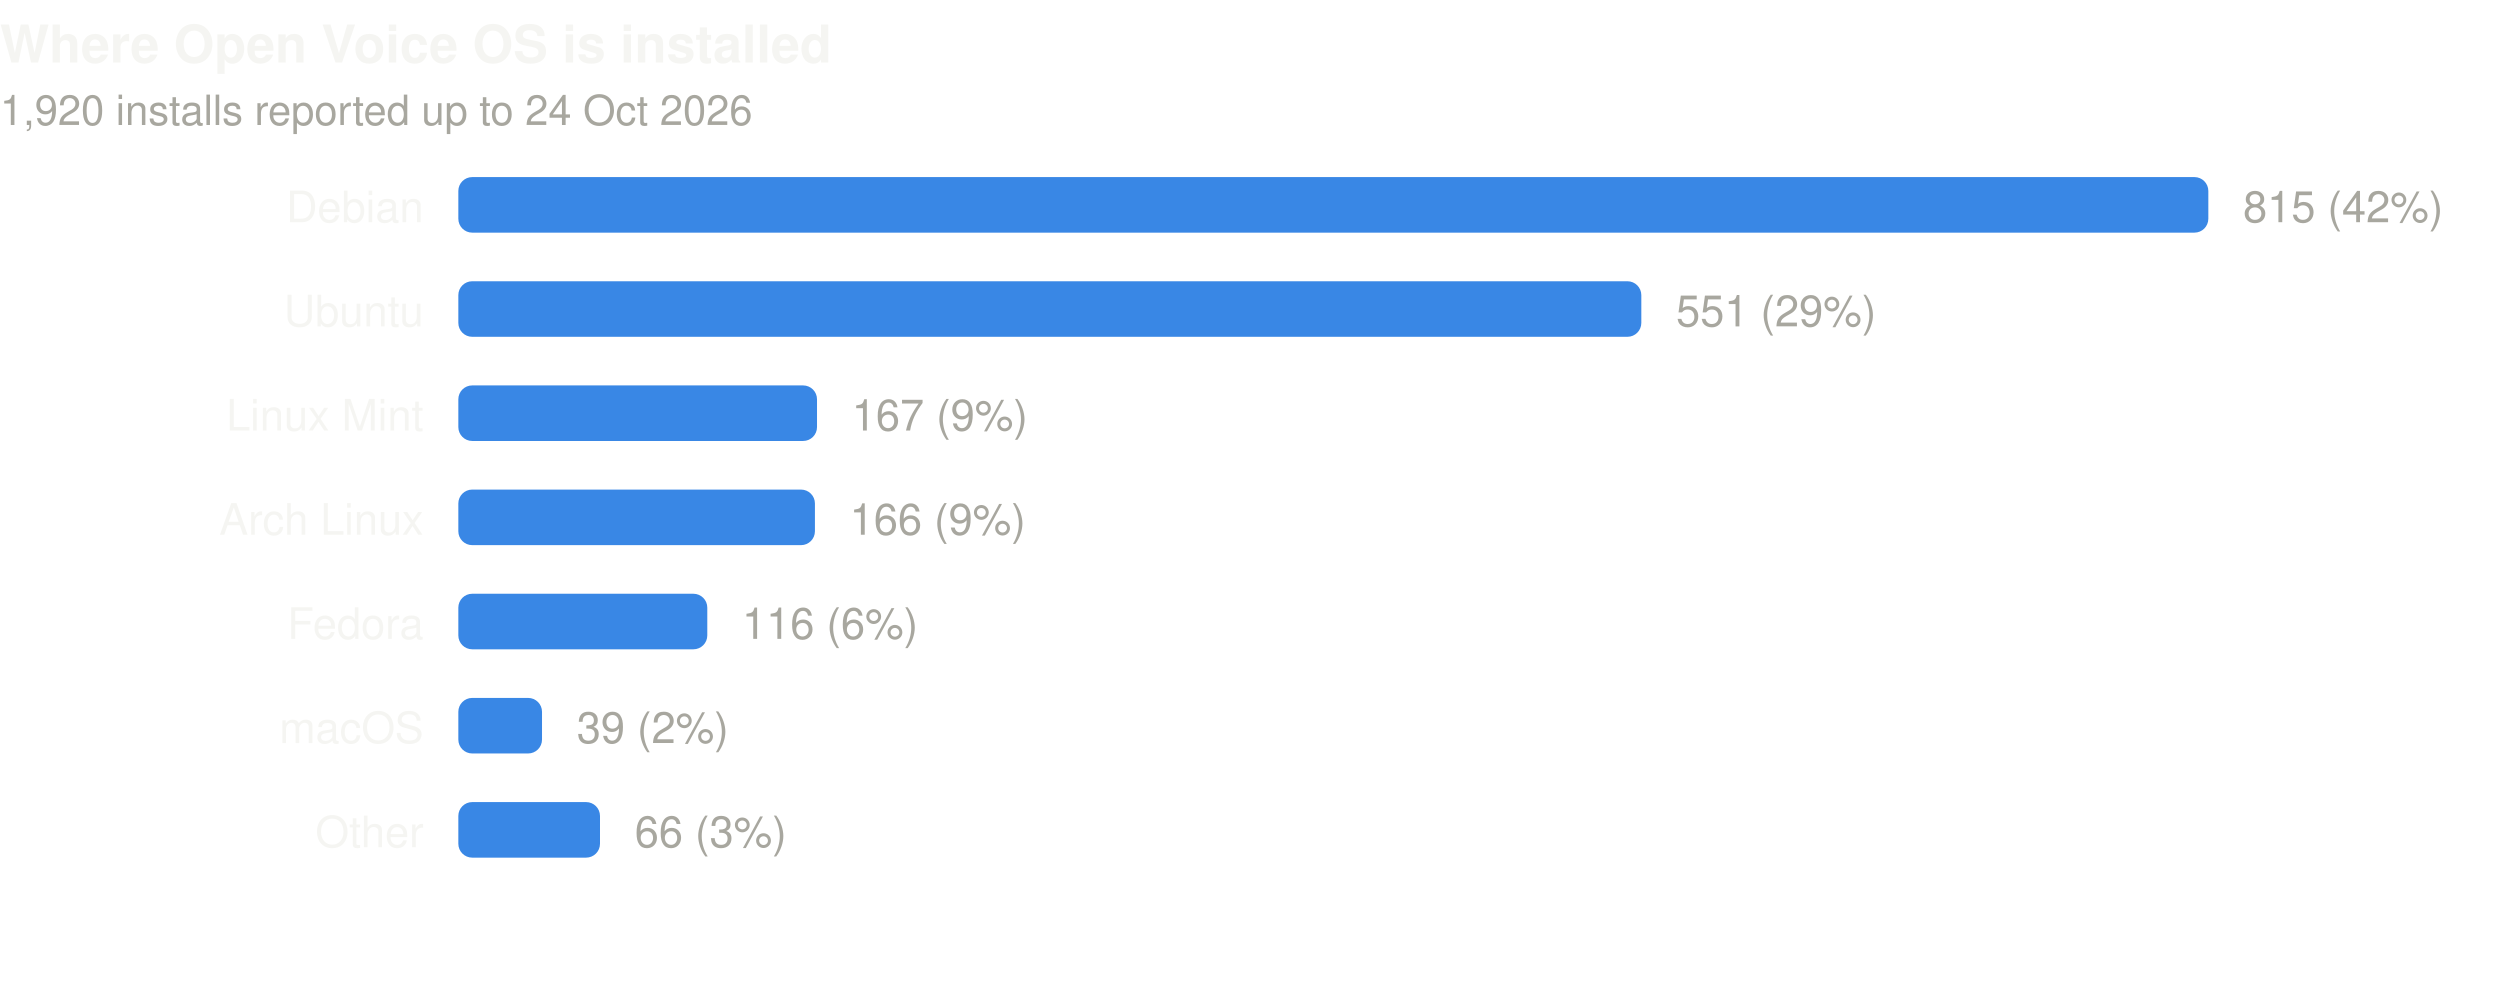
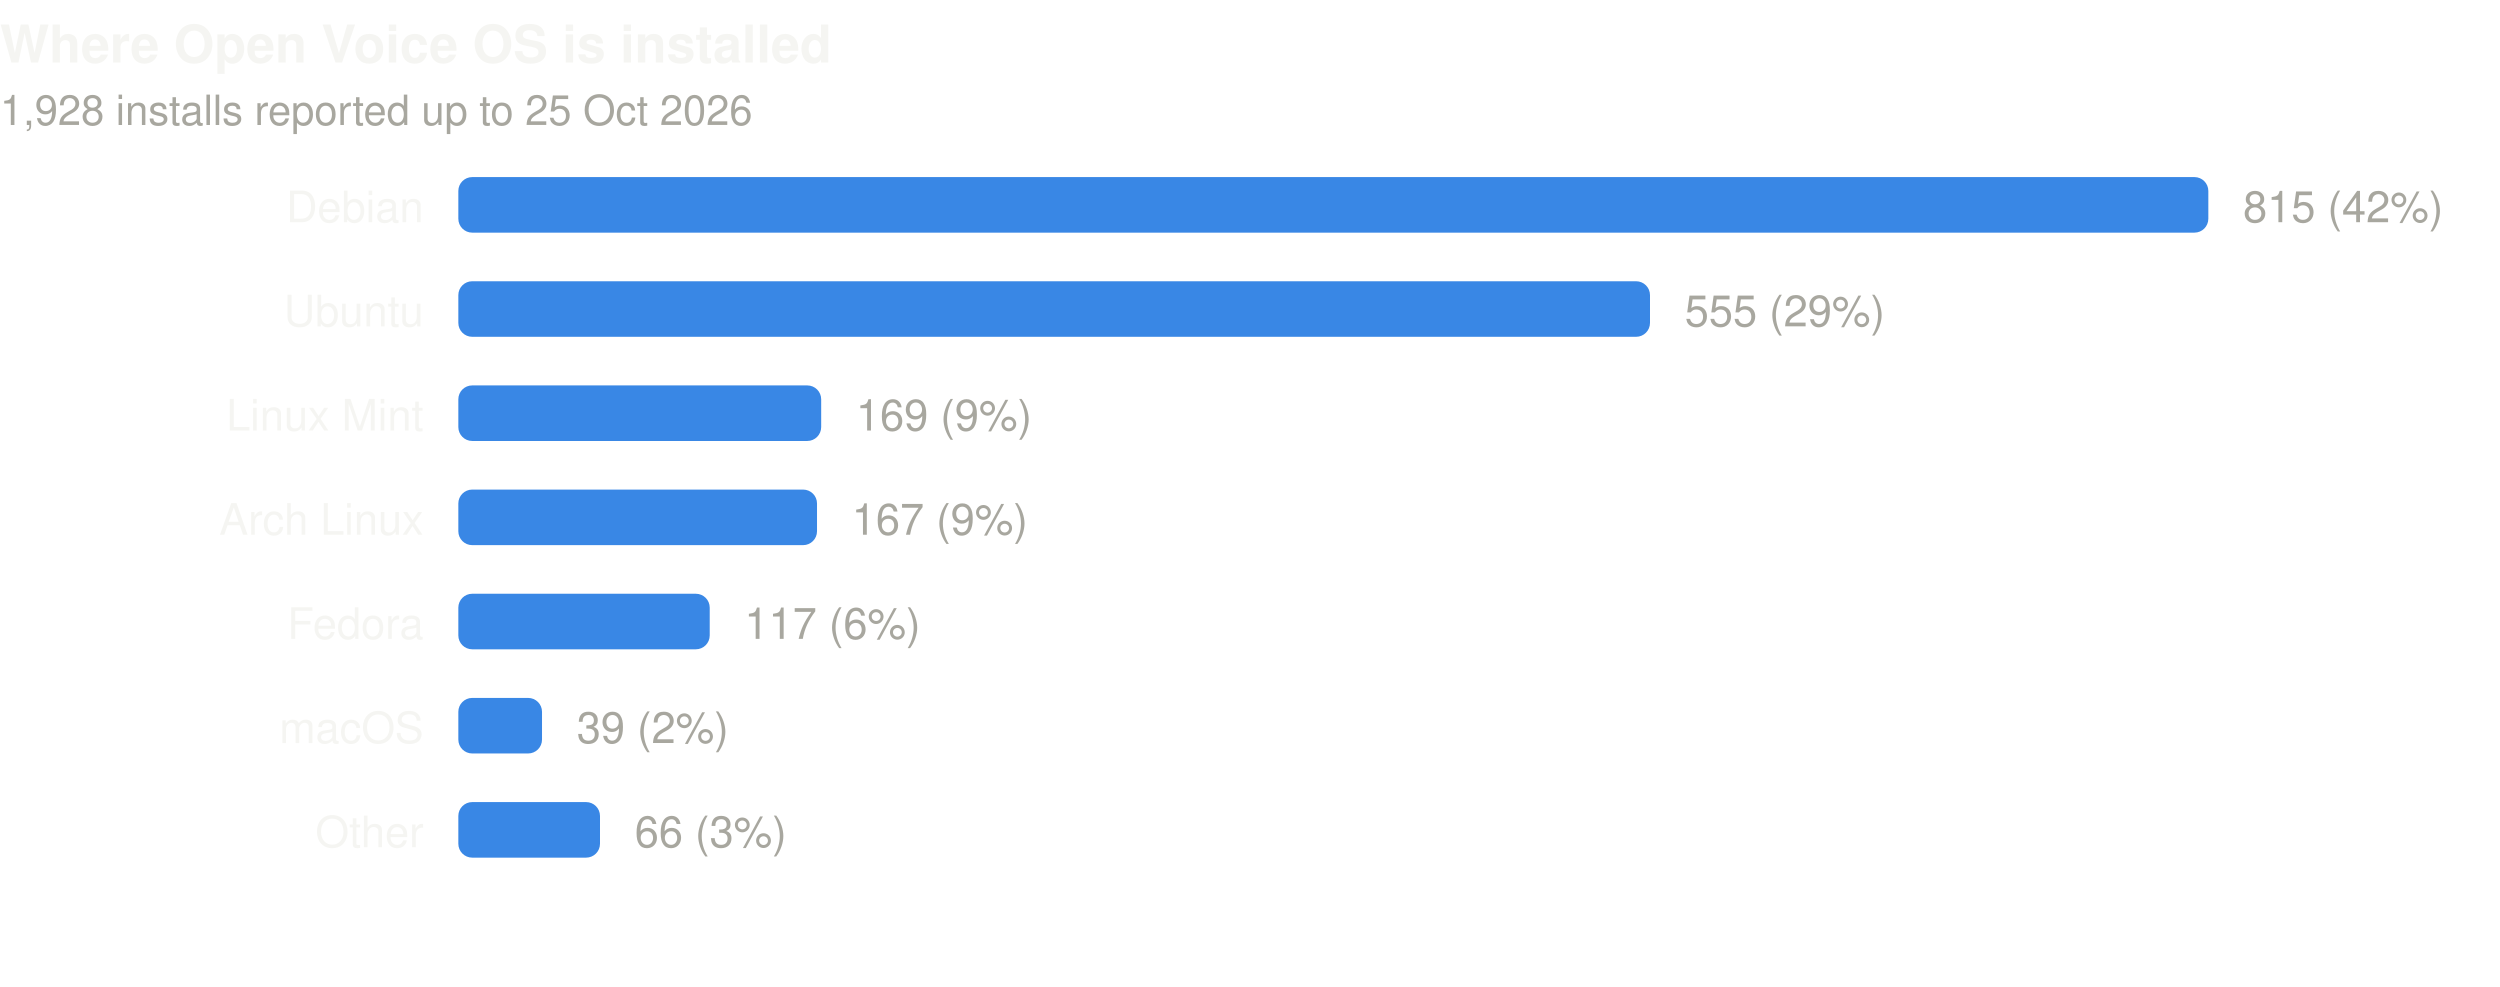
- <svg xmlns="http://www.w3.org/2000/svg" width="720" height="284" viewBox="0 0 720 284" role="img" aria-label="Where Open Voice OS is installed. 1,920 installs reported up to 24 Oct 2026">
+ <svg xmlns="http://www.w3.org/2000/svg" width="720" height="284" viewBox="0 0 720 284" role="img" aria-label="Where Open Voice OS is installed. 1,928 installs reported up to 25 Oct 2026">
  <text x="0" y="18" font-family="ui-sans-serif,-apple-system,BlinkMacSystemFont,'Segoe UI',Helvetica,Arial,sans-serif" font-size="15" font-weight="600" fill="#f5f5f2">Where Open Voice OS is installed</text>
-   <text x="0" y="36" font-family="ui-sans-serif,-apple-system,BlinkMacSystemFont,'Segoe UI',Helvetica,Arial,sans-serif" font-size="12" fill="#a8a79f">1,920 installs reported up to 24 Oct 2026</text>
+   <text x="0" y="36" font-family="ui-sans-serif,-apple-system,BlinkMacSystemFont,'Segoe UI',Helvetica,Arial,sans-serif" font-size="12" fill="#a8a79f">1,928 installs reported up to 25 Oct 2026</text>
  <text x="122" y="64.0" text-anchor="end" font-family="ui-sans-serif,-apple-system,BlinkMacSystemFont,'Segoe UI',Helvetica,Arial,sans-serif" font-size="12.5" fill="#f5f5f2">Debian</text>
  <rect x="132" y="51.0" width="504.0" height="16" rx="4" fill="#3987e5" />
  <text x="646.0" y="64.0" font-family="ui-sans-serif,-apple-system,BlinkMacSystemFont,'Segoe UI',Helvetica,Arial,sans-serif" font-size="12.5" fill="#a8a79f">815 (42%)</text>
  <text x="122" y="94.0" text-anchor="end" font-family="ui-sans-serif,-apple-system,BlinkMacSystemFont,'Segoe UI',Helvetica,Arial,sans-serif" font-size="12.5" fill="#f5f5f2">Ubuntu</text>
-   <rect x="132" y="81.0" width="340.7" height="16" rx="4" fill="#3987e5" />
-   <text x="482.7" y="94.0" font-family="ui-sans-serif,-apple-system,BlinkMacSystemFont,'Segoe UI',Helvetica,Arial,sans-serif" font-size="12.5" fill="#a8a79f">551 (29%)</text>
+   <rect x="132" y="81.0" width="343.2" height="16" rx="4" fill="#3987e5" />
+   <text x="485.2" y="94.0" font-family="ui-sans-serif,-apple-system,BlinkMacSystemFont,'Segoe UI',Helvetica,Arial,sans-serif" font-size="12.5" fill="#a8a79f">555 (29%)</text>
  <text x="122" y="124.0" text-anchor="end" font-family="ui-sans-serif,-apple-system,BlinkMacSystemFont,'Segoe UI',Helvetica,Arial,sans-serif" font-size="12.5" fill="#f5f5f2">Linux Mint</text>
-   <rect x="132" y="111.0" width="103.3" height="16" rx="4" fill="#3987e5" />
-   <text x="245.3" y="124.0" font-family="ui-sans-serif,-apple-system,BlinkMacSystemFont,'Segoe UI',Helvetica,Arial,sans-serif" font-size="12.5" fill="#a8a79f">167 (9%)</text>
+   <rect x="132" y="111.0" width="104.5" height="16" rx="4" fill="#3987e5" />
+   <text x="246.5" y="124.0" font-family="ui-sans-serif,-apple-system,BlinkMacSystemFont,'Segoe UI',Helvetica,Arial,sans-serif" font-size="12.5" fill="#a8a79f">169 (9%)</text>
  <text x="122" y="154.0" text-anchor="end" font-family="ui-sans-serif,-apple-system,BlinkMacSystemFont,'Segoe UI',Helvetica,Arial,sans-serif" font-size="12.5" fill="#f5f5f2">Arch Linux</text>
-   <rect x="132" y="141.0" width="102.7" height="16" rx="4" fill="#3987e5" />
-   <text x="244.7" y="154.0" font-family="ui-sans-serif,-apple-system,BlinkMacSystemFont,'Segoe UI',Helvetica,Arial,sans-serif" font-size="12.5" fill="#a8a79f">166 (9%)</text>
+   <rect x="132" y="141.0" width="103.3" height="16" rx="4" fill="#3987e5" />
+   <text x="245.3" y="154.0" font-family="ui-sans-serif,-apple-system,BlinkMacSystemFont,'Segoe UI',Helvetica,Arial,sans-serif" font-size="12.5" fill="#a8a79f">167 (9%)</text>
  <text x="122" y="184.0" text-anchor="end" font-family="ui-sans-serif,-apple-system,BlinkMacSystemFont,'Segoe UI',Helvetica,Arial,sans-serif" font-size="12.5" fill="#f5f5f2">Fedora</text>
-   <rect x="132" y="171.0" width="71.7" height="16" rx="4" fill="#3987e5" />
-   <text x="213.7" y="184.0" font-family="ui-sans-serif,-apple-system,BlinkMacSystemFont,'Segoe UI',Helvetica,Arial,sans-serif" font-size="12.5" fill="#a8a79f">116 (6%)</text>
+   <rect x="132" y="171.0" width="72.4" height="16" rx="4" fill="#3987e5" />
+   <text x="214.4" y="184.0" font-family="ui-sans-serif,-apple-system,BlinkMacSystemFont,'Segoe UI',Helvetica,Arial,sans-serif" font-size="12.5" fill="#a8a79f">117 (6%)</text>
  <text x="122" y="214.0" text-anchor="end" font-family="ui-sans-serif,-apple-system,BlinkMacSystemFont,'Segoe UI',Helvetica,Arial,sans-serif" font-size="12.5" fill="#f5f5f2">macOS</text>
  <rect x="132" y="201.0" width="24.1" height="16" rx="4" fill="#3987e5" />
  <text x="166.1" y="214.0" font-family="ui-sans-serif,-apple-system,BlinkMacSystemFont,'Segoe UI',Helvetica,Arial,sans-serif" font-size="12.5" fill="#a8a79f">39 (2%)</text>
  <text x="122" y="244.0" text-anchor="end" font-family="ui-sans-serif,-apple-system,BlinkMacSystemFont,'Segoe UI',Helvetica,Arial,sans-serif" font-size="12.5" fill="#f5f5f2">Other</text>
  <rect x="132" y="231.0" width="40.8" height="16" rx="4" fill="#3987e5" />
  <text x="182.8" y="244.0" font-family="ui-sans-serif,-apple-system,BlinkMacSystemFont,'Segoe UI',Helvetica,Arial,sans-serif" font-size="12.5" fill="#a8a79f">66 (3%)</text>
</svg>
